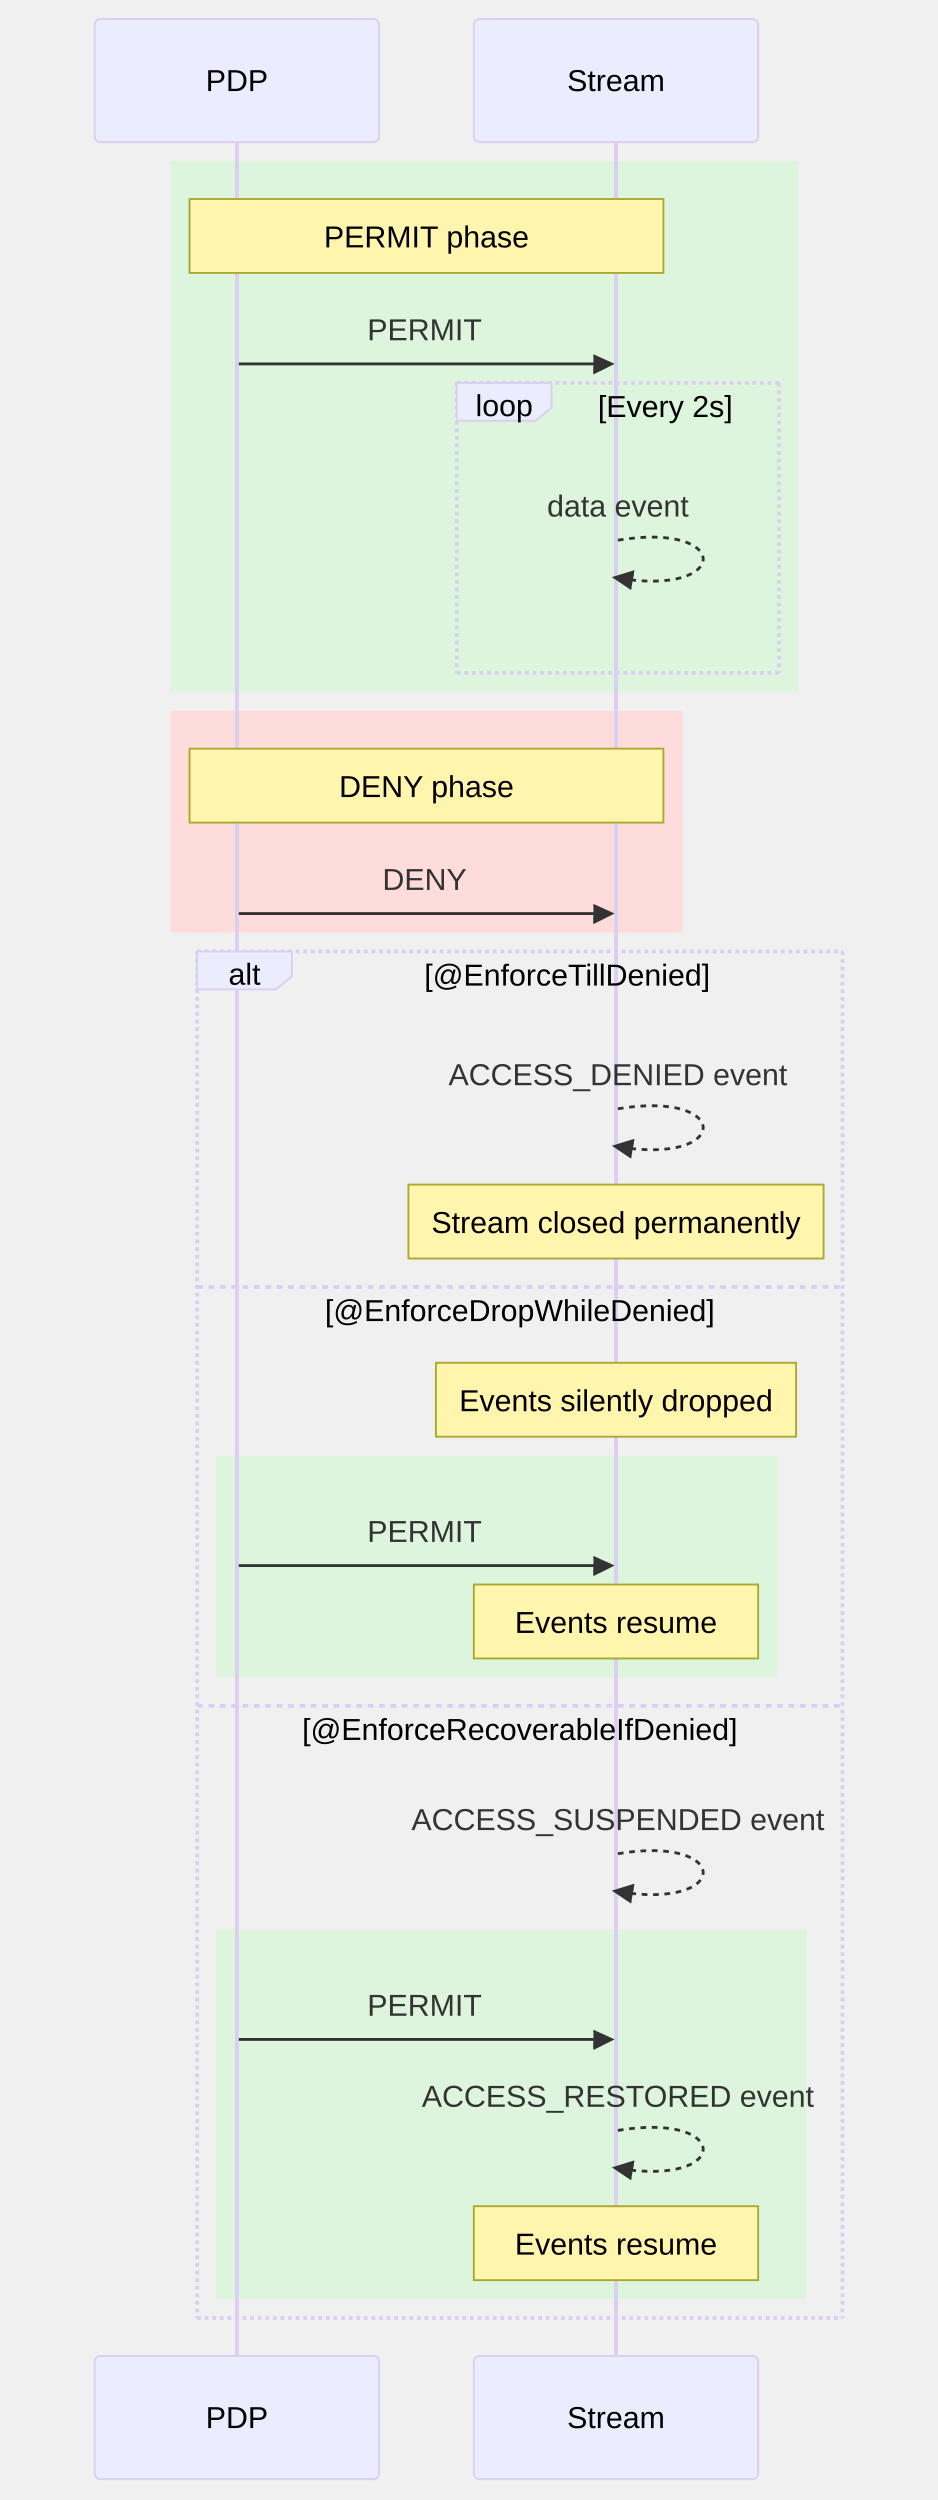
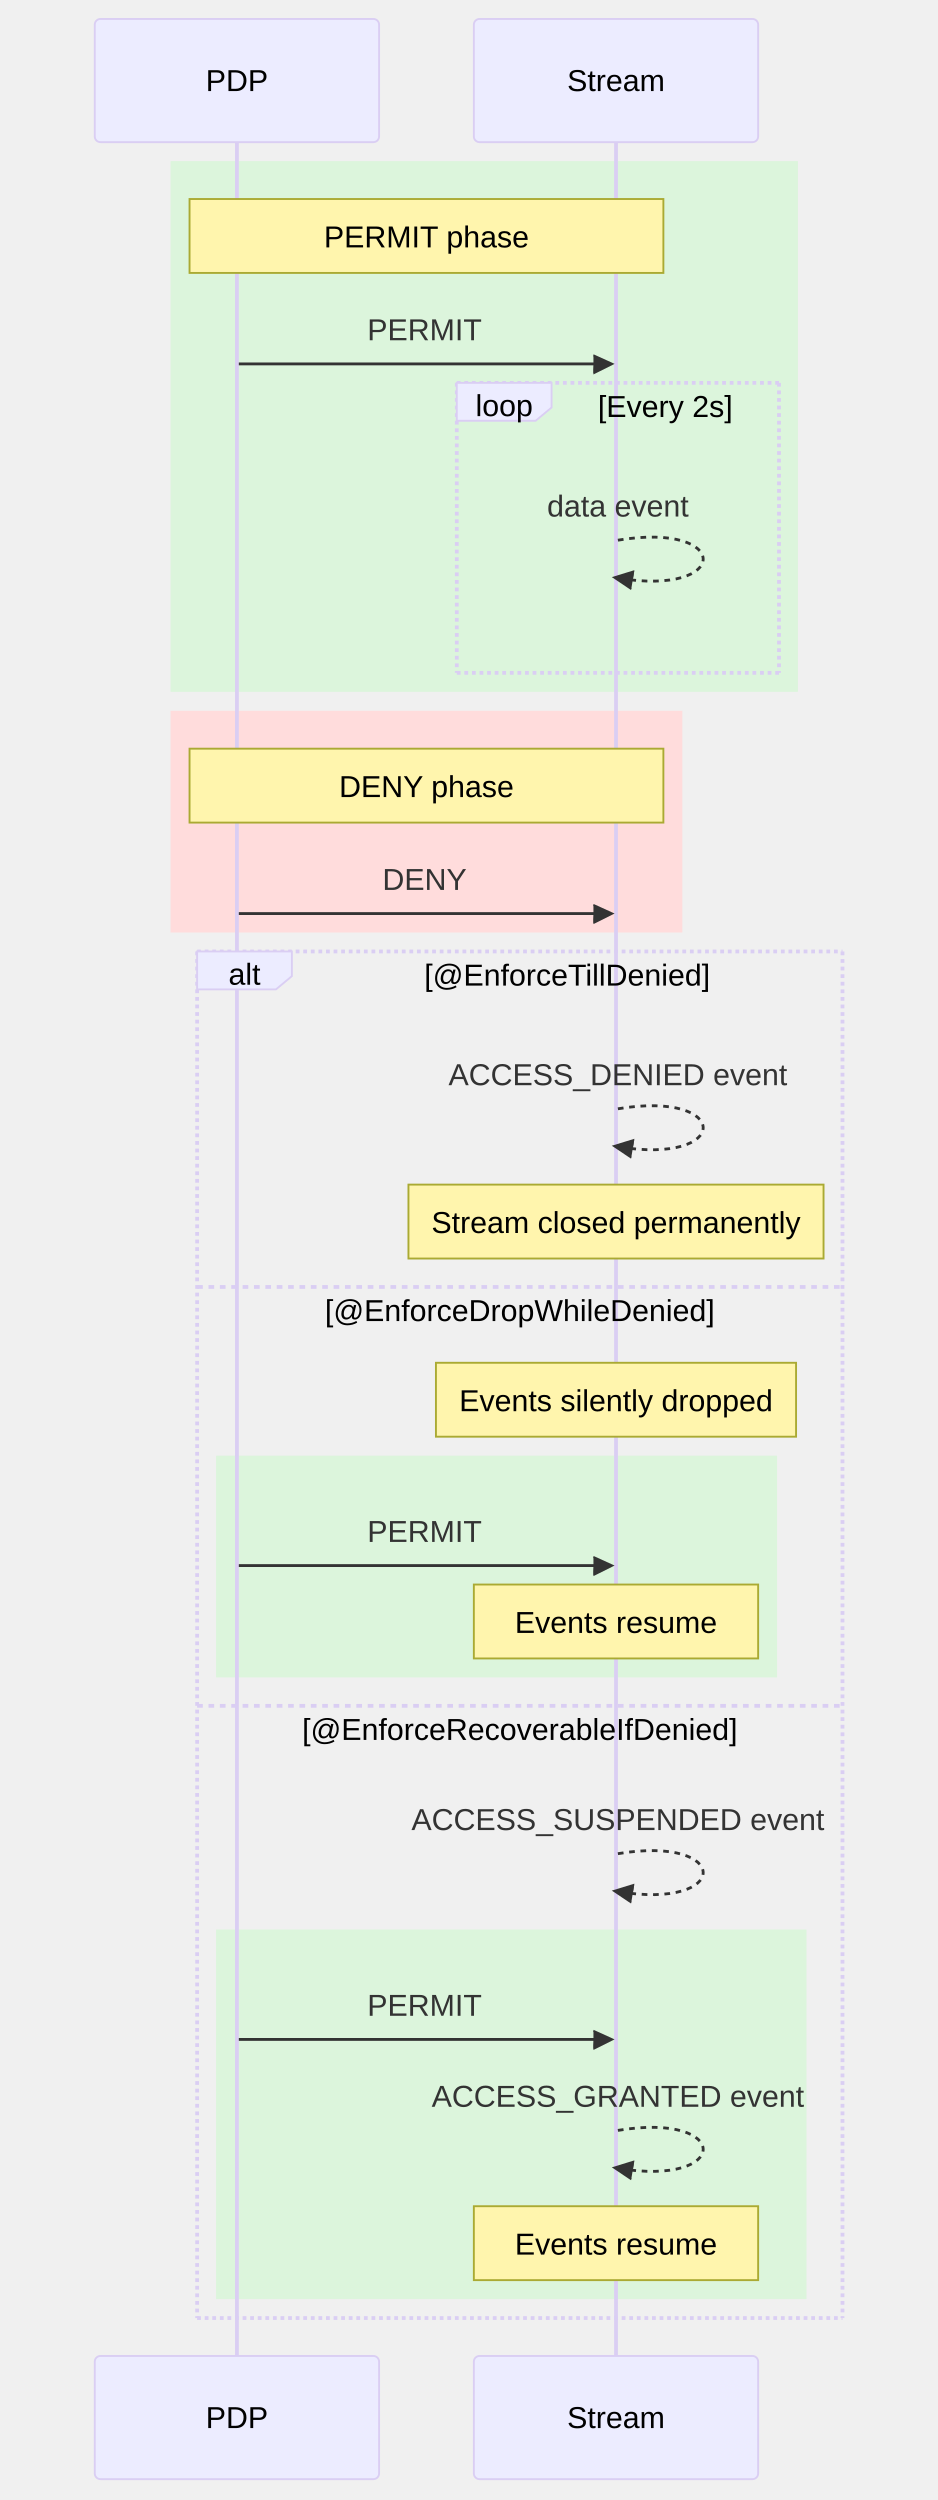
<svg xmlns="http://www.w3.org/2000/svg" id="container" width="494.5" height="1319" viewBox="-50 -10 494.5 1319" role="graphics-document document" aria-roledescription="sequence">
  <rect x="64" y="1008" fill="rgb(220, 245, 220)" width="311.5" height="195" class="rect" />
  <rect x="64" y="758" fill="rgb(220, 245, 220)" width="296" height="117" class="rect" />
  <rect x="40" y="365" fill="rgb(255, 220, 220)" width="270" height="117" class="rect" />
  <rect x="40" y="75" fill="rgb(220, 245, 220)" width="331" height="280" class="rect" />
  <g>
    <rect x="200" y="1233" fill="#eaeaea" stroke="#666" width="150" height="65" name="Stream" rx="3" ry="3" class="actor actor-bottom" />
    <text x="275" y="1265.5" dominant-baseline="central" alignment-baseline="central" class="actor actor-box" style="text-anchor: middle; font-size: 16px; font-weight: 400;">
      <tspan x="275" dy="0">Stream</tspan>
    </text>
  </g>
  <g>
    <rect x="0" y="1233" fill="#eaeaea" stroke="#666" width="150" height="65" name="PDP" rx="3" ry="3" class="actor actor-bottom" />
    <text x="75" y="1265.5" dominant-baseline="central" alignment-baseline="central" class="actor actor-box" style="text-anchor: middle; font-size: 16px; font-weight: 400;">
      <tspan x="75" dy="0">PDP</tspan>
    </text>
  </g>
  <g>
    <line id="actor1" x1="275" y1="65" x2="275" y2="1233" class="actor-line 200" stroke-width="0.5px" stroke="#999" name="Stream" />
    <g id="root-1">
      <rect x="200" y="0" fill="#eaeaea" stroke="#666" width="150" height="65" name="Stream" rx="3" ry="3" class="actor actor-top" />
      <text x="275" y="32.5" dominant-baseline="central" alignment-baseline="central" class="actor actor-box" style="text-anchor: middle; font-size: 16px; font-weight: 400;">
        <tspan x="275" dy="0">Stream</tspan>
      </text>
    </g>
  </g>
  <g>
    <line id="actor0" x1="75" y1="65" x2="75" y2="1233" class="actor-line 200" stroke-width="0.5px" stroke="#999" name="PDP" />
    <g id="root-0">
      <rect x="0" y="0" fill="#eaeaea" stroke="#666" width="150" height="65" name="PDP" rx="3" ry="3" class="actor actor-top" />
      <text x="75" y="32.5" dominant-baseline="central" alignment-baseline="central" class="actor actor-box" style="text-anchor: middle; font-size: 16px; font-weight: 400;">
        <tspan x="75" dy="0">PDP</tspan>
      </text>
    </g>
  </g>
  <style>#container{font-family:"trebuchet ms",verdana,arial,sans-serif;font-size:16px;fill:#333;}@keyframes edge-animation-frame{from{stroke-dashoffset:0;}}@keyframes dash{to{stroke-dashoffset:0;}}#container .edge-animation-slow{stroke-dasharray:9,5!important;stroke-dashoffset:900;animation:dash 50s linear infinite;stroke-linecap:round;}#container .edge-animation-fast{stroke-dasharray:9,5!important;stroke-dashoffset:900;animation:dash 20s linear infinite;stroke-linecap:round;}#container .error-icon{fill:#552222;}#container .error-text{fill:#552222;stroke:#552222;}#container .edge-thickness-normal{stroke-width:1px;}#container .edge-thickness-thick{stroke-width:3.5px;}#container .edge-pattern-solid{stroke-dasharray:0;}#container .edge-thickness-invisible{stroke-width:0;fill:none;}#container .edge-pattern-dashed{stroke-dasharray:3;}#container .edge-pattern-dotted{stroke-dasharray:2;}#container .marker{fill:#333333;stroke:#333333;}#container .marker.cross{stroke:#333333;}#container svg{font-family:"trebuchet ms",verdana,arial,sans-serif;font-size:16px;}#container p{margin:0;}#container .actor{stroke:hsl(259.626, 59.777%, 87.902%);fill:#ECECFF;}#container text.actor&gt;tspan{fill:black;stroke:none;}#container .actor-line{stroke:hsl(259.626, 59.777%, 87.902%);}#container .innerArc{stroke-width:1.5;stroke-dasharray:none;}#container .messageLine0{stroke-width:1.5;stroke-dasharray:none;stroke:#333;}#container .messageLine1{stroke-width:1.5;stroke-dasharray:2,2;stroke:#333;}#container #arrowhead path{fill:#333;stroke:#333;}#container .sequenceNumber{fill:white;}#container #sequencenumber{fill:#333;}#container #crosshead path{fill:#333;stroke:#333;}#container .messageText{fill:#333;stroke:none;}#container .labelBox{stroke:hsl(259.626, 59.777%, 87.902%);fill:#ECECFF;}#container .labelText,#container .labelText&gt;tspan{fill:black;stroke:none;}#container .loopText,#container .loopText&gt;tspan{fill:black;stroke:none;}#container .loopLine{stroke-width:2px;stroke-dasharray:2,2;stroke:hsl(259.626, 59.777%, 87.902%);fill:hsl(259.626, 59.777%, 87.902%);}#container .note{stroke:#aaaa33;fill:#fff5ad;}#container .noteText,#container .noteText&gt;tspan{fill:black;stroke:none;}#container .activation0{fill:#f4f4f4;stroke:#666;}#container .activation1{fill:#f4f4f4;stroke:#666;}#container .activation2{fill:#f4f4f4;stroke:#666;}#container .actorPopupMenu{position:absolute;}#container .actorPopupMenuPanel{position:absolute;fill:#ECECFF;box-shadow:0px 8px 16px 0px rgba(0,0,0,0.2);filter:drop-shadow(3px 5px 2px rgb(0 0 0 / 0.4));}#container .actor-man line{stroke:hsl(259.626, 59.777%, 87.902%);fill:#ECECFF;}#container .actor-man circle,#container line{stroke:hsl(259.626, 59.777%, 87.902%);fill:#ECECFF;stroke-width:2px;}#container :root{--mermaid-font-family:"trebuchet ms",verdana,arial,sans-serif;}</style>
  <g />
  <defs>
    <symbol id="computer" width="24" height="24">
      <path transform="scale(.5)" d="M2 2v13h20v-13h-20zm18 11h-16v-9h16v9zm-10.228 6l.466-1h3.524l.467 1h-4.457zm14.228 3h-24l2-6h2.104l-1.33 4h18.45l-1.297-4h2.073l2 6zm-5-10h-14v-7h14v7z" />
    </symbol>
  </defs>
  <defs>
    <symbol id="database" fill-rule="evenodd" clip-rule="evenodd">
      <path transform="scale(.5)" d="M12.258.001l.256.004.255.005.253.008.251.01.249.012.247.015.246.016.242.019.241.02.239.023.236.024.233.027.231.028.229.031.225.032.223.034.22.036.217.038.214.04.211.041.208.043.205.045.201.046.198.048.194.05.191.051.187.053.183.054.18.056.175.057.172.059.168.06.163.061.16.063.155.064.15.066.074.033.073.033.071.034.07.034.069.035.068.035.067.035.066.035.064.036.064.036.062.036.06.036.06.037.058.037.058.037.055.038.055.038.053.038.052.038.051.039.05.039.048.039.047.039.045.04.044.04.043.04.041.04.04.041.039.041.037.041.036.041.034.041.033.042.032.042.03.042.029.042.027.042.026.043.024.043.023.043.021.043.02.043.018.044.017.043.015.044.013.044.012.044.011.045.009.044.007.045.006.045.004.045.002.045.001.045v17l-.001.045-.002.045-.004.045-.006.045-.007.045-.009.044-.011.045-.012.044-.013.044-.015.044-.017.043-.018.044-.02.043-.021.043-.023.043-.024.043-.026.043-.027.042-.029.042-.03.042-.032.042-.033.042-.034.041-.036.041-.037.041-.039.041-.04.041-.041.04-.043.04-.044.04-.045.04-.047.039-.048.039-.05.039-.051.039-.052.038-.053.038-.055.038-.055.038-.058.037-.058.037-.06.037-.06.036-.062.036-.064.036-.064.036-.066.035-.067.035-.068.035-.069.035-.07.034-.071.034-.073.033-.074.033-.15.066-.155.064-.16.063-.163.061-.168.06-.172.059-.175.057-.18.056-.183.054-.187.053-.191.051-.194.05-.198.048-.201.046-.205.045-.208.043-.211.041-.214.04-.217.038-.22.036-.223.034-.225.032-.229.031-.231.028-.233.027-.236.024-.239.023-.241.02-.242.019-.246.016-.247.015-.249.012-.251.01-.253.008-.255.005-.256.004-.258.001-.258-.001-.256-.004-.255-.005-.253-.008-.251-.01-.249-.012-.247-.015-.245-.016-.243-.019-.241-.02-.238-.023-.236-.024-.234-.027-.231-.028-.228-.031-.226-.032-.223-.034-.22-.036-.217-.038-.214-.04-.211-.041-.208-.043-.204-.045-.201-.046-.198-.048-.195-.05-.19-.051-.187-.053-.184-.054-.179-.056-.176-.057-.172-.059-.167-.06-.164-.061-.159-.063-.155-.064-.151-.066-.074-.033-.072-.033-.072-.034-.07-.034-.069-.035-.068-.035-.067-.035-.066-.035-.064-.036-.063-.036-.062-.036-.061-.036-.06-.037-.058-.037-.057-.037-.056-.038-.055-.038-.053-.038-.052-.038-.051-.039-.049-.039-.049-.039-.046-.039-.046-.04-.044-.04-.043-.04-.041-.04-.04-.041-.039-.041-.037-.041-.036-.041-.034-.041-.033-.042-.032-.042-.03-.042-.029-.042-.027-.042-.026-.043-.024-.043-.023-.043-.021-.043-.02-.043-.018-.044-.017-.043-.015-.044-.013-.044-.012-.044-.011-.045-.009-.044-.007-.045-.006-.045-.004-.045-.002-.045-.001-.045v-17l.001-.045.002-.045.004-.045.006-.045.007-.045.009-.044.011-.045.012-.044.013-.044.015-.044.017-.043.018-.044.02-.043.021-.043.023-.043.024-.043.026-.043.027-.042.029-.042.03-.042.032-.042.033-.042.034-.041.036-.041.037-.041.039-.041.04-.041.041-.04.043-.04.044-.04.046-.04.046-.039.049-.039.049-.039.051-.039.052-.038.053-.038.055-.038.056-.038.057-.037.058-.037.06-.037.061-.036.062-.036.063-.036.064-.036.066-.035.067-.035.068-.035.069-.035.07-.034.072-.034.072-.033.074-.033.151-.066.155-.064.159-.063.164-.061.167-.06.172-.059.176-.057.179-.056.184-.054.187-.053.19-.051.195-.05.198-.048.201-.046.204-.045.208-.043.211-.041.214-.04.217-.038.22-.036.223-.034.226-.032.228-.031.231-.028.234-.027.236-.024.238-.023.241-.02.243-.019.245-.016.247-.015.249-.012.251-.01.253-.008.255-.005.256-.004.258-.001.258.001zm-9.258 20.499v.01l.001.021.003.021.004.022.005.021.006.022.007.022.009.023.01.022.011.023.012.023.013.023.015.023.016.024.017.023.018.024.019.024.021.024.022.025.023.024.024.025.052.049.056.05.061.051.066.051.07.051.075.051.079.052.084.052.088.052.092.052.097.052.102.051.105.052.11.052.114.051.119.051.123.051.127.05.131.05.135.05.139.048.144.049.147.047.152.047.155.047.16.045.163.045.167.043.171.043.176.041.178.041.183.039.187.039.19.037.194.035.197.035.202.033.204.031.209.03.212.029.216.027.219.025.222.024.226.021.23.02.233.018.236.016.24.015.243.012.246.01.249.008.253.005.256.004.259.001.26-.001.257-.004.254-.005.25-.008.247-.011.244-.012.241-.014.237-.016.233-.018.231-.021.226-.021.224-.024.22-.026.216-.027.212-.028.21-.031.205-.031.202-.034.198-.034.194-.036.191-.037.187-.039.183-.04.179-.04.175-.042.172-.043.168-.044.163-.045.16-.046.155-.046.152-.047.148-.048.143-.049.139-.049.136-.05.131-.05.126-.05.123-.051.118-.052.114-.051.11-.052.106-.052.101-.052.096-.052.092-.052.088-.053.083-.051.079-.052.074-.052.07-.051.065-.051.06-.051.056-.05.051-.05.023-.024.023-.025.021-.024.02-.024.019-.024.018-.024.017-.024.015-.023.014-.024.013-.023.012-.023.01-.023.01-.022.008-.022.006-.022.006-.022.004-.022.004-.021.001-.021.001-.021v-4.127l-.077.055-.08.053-.083.054-.085.053-.087.052-.09.052-.093.051-.095.05-.097.05-.1.049-.102.049-.105.048-.106.047-.109.047-.111.046-.114.045-.115.045-.118.044-.12.043-.122.042-.124.042-.126.041-.128.04-.13.04-.132.038-.134.038-.135.037-.138.037-.139.035-.142.035-.143.034-.144.033-.147.032-.148.031-.15.03-.151.03-.153.029-.154.027-.156.027-.158.026-.159.025-.161.024-.162.023-.163.022-.165.021-.166.02-.167.019-.169.018-.169.017-.171.016-.173.015-.173.014-.175.013-.175.012-.177.011-.178.01-.179.008-.179.008-.181.006-.182.005-.182.004-.184.003-.184.002h-.37l-.184-.002-.184-.003-.182-.004-.182-.005-.181-.006-.179-.008-.179-.008-.178-.01-.176-.011-.176-.012-.175-.013-.173-.014-.172-.015-.171-.016-.17-.017-.169-.018-.167-.019-.166-.02-.165-.021-.163-.022-.162-.023-.161-.024-.159-.025-.157-.026-.156-.027-.155-.027-.153-.029-.151-.03-.15-.03-.148-.031-.146-.032-.145-.033-.143-.034-.141-.035-.14-.035-.137-.037-.136-.037-.134-.038-.132-.038-.13-.04-.128-.04-.126-.041-.124-.042-.122-.042-.12-.044-.117-.043-.116-.045-.113-.045-.112-.046-.109-.047-.106-.047-.105-.048-.102-.049-.1-.049-.097-.05-.095-.05-.093-.052-.09-.051-.087-.052-.085-.053-.083-.054-.08-.054-.077-.054v4.127zm0-5.654v.011l.001.021.003.021.004.021.005.022.006.022.007.022.009.022.01.022.011.023.012.023.013.023.015.024.016.023.017.024.018.024.019.024.021.024.022.024.023.025.024.024.052.05.056.05.061.05.066.051.07.051.075.052.079.051.084.052.088.052.092.052.097.052.102.052.105.052.11.051.114.051.119.052.123.05.127.051.131.05.135.049.139.049.144.048.147.048.152.047.155.046.16.045.163.045.167.044.171.042.176.042.178.04.183.04.187.038.19.037.194.036.197.034.202.033.204.032.209.03.212.028.216.027.219.025.222.024.226.022.23.02.233.018.236.016.24.014.243.012.246.01.249.008.253.006.256.003.259.001.26-.001.257-.003.254-.006.25-.008.247-.01.244-.012.241-.015.237-.016.233-.018.231-.02.226-.022.224-.024.22-.025.216-.027.212-.029.21-.03.205-.032.202-.033.198-.035.194-.036.191-.037.187-.039.183-.039.179-.041.175-.042.172-.043.168-.044.163-.045.16-.045.155-.047.152-.047.148-.048.143-.048.139-.05.136-.049.131-.05.126-.051.123-.051.118-.051.114-.052.11-.052.106-.052.101-.052.096-.052.092-.052.088-.052.083-.052.079-.052.074-.051.07-.052.065-.051.06-.05.056-.051.051-.049.023-.025.023-.024.021-.025.02-.024.019-.024.018-.024.017-.024.015-.023.014-.023.013-.024.012-.022.01-.023.01-.023.008-.022.006-.022.006-.022.004-.021.004-.022.001-.021.001-.021v-4.139l-.077.054-.08.054-.083.054-.085.052-.087.053-.09.051-.093.051-.095.051-.097.05-.1.049-.102.049-.105.048-.106.047-.109.047-.111.046-.114.045-.115.044-.118.044-.12.044-.122.042-.124.042-.126.041-.128.04-.13.039-.132.039-.134.038-.135.037-.138.036-.139.036-.142.035-.143.033-.144.033-.147.033-.148.031-.15.03-.151.03-.153.028-.154.028-.156.027-.158.026-.159.025-.161.024-.162.023-.163.022-.165.021-.166.02-.167.019-.169.018-.169.017-.171.016-.173.015-.173.014-.175.013-.175.012-.177.011-.178.009-.179.009-.179.007-.181.007-.182.005-.182.004-.184.003-.184.002h-.37l-.184-.002-.184-.003-.182-.004-.182-.005-.181-.007-.179-.007-.179-.009-.178-.009-.176-.011-.176-.012-.175-.013-.173-.014-.172-.015-.171-.016-.17-.017-.169-.018-.167-.019-.166-.02-.165-.021-.163-.022-.162-.023-.161-.024-.159-.025-.157-.026-.156-.027-.155-.028-.153-.028-.151-.03-.15-.03-.148-.031-.146-.033-.145-.033-.143-.033-.141-.035-.14-.036-.137-.036-.136-.037-.134-.038-.132-.039-.13-.039-.128-.04-.126-.041-.124-.042-.122-.043-.12-.043-.117-.044-.116-.044-.113-.046-.112-.046-.109-.046-.106-.047-.105-.048-.102-.049-.1-.049-.097-.05-.095-.051-.093-.051-.09-.051-.087-.053-.085-.052-.083-.054-.08-.054-.077-.054v4.139zm0-5.666v.011l.001.02.003.022.004.021.005.022.006.021.007.022.009.023.01.022.011.023.012.023.013.023.015.023.016.024.017.024.018.023.019.024.021.025.022.024.023.024.024.025.052.05.056.05.061.05.066.051.07.051.075.052.079.051.084.052.088.052.092.052.097.052.102.052.105.051.11.052.114.051.119.051.123.051.127.05.131.05.135.05.139.049.144.048.147.048.152.047.155.046.16.045.163.045.167.043.171.043.176.042.178.04.183.04.187.038.19.037.194.036.197.034.202.033.204.032.209.03.212.028.216.027.219.025.222.024.226.021.23.02.233.018.236.017.24.014.243.012.246.01.249.008.253.006.256.003.259.001.26-.001.257-.003.254-.006.25-.008.247-.01.244-.013.241-.014.237-.016.233-.018.231-.02.226-.022.224-.024.22-.025.216-.027.212-.029.21-.03.205-.032.202-.033.198-.035.194-.036.191-.037.187-.039.183-.039.179-.041.175-.042.172-.043.168-.044.163-.045.16-.045.155-.047.152-.047.148-.048.143-.049.139-.049.136-.049.131-.051.126-.05.123-.051.118-.052.114-.051.11-.052.106-.052.101-.052.096-.052.092-.052.088-.052.083-.052.079-.052.074-.052.07-.051.065-.051.06-.051.056-.05.051-.049.023-.025.023-.025.021-.024.02-.024.019-.024.018-.024.017-.024.015-.023.014-.024.013-.023.012-.023.01-.022.01-.023.008-.022.006-.022.006-.022.004-.022.004-.021.001-.021.001-.021v-4.153l-.077.054-.08.054-.083.053-.085.053-.087.053-.09.051-.093.051-.095.051-.097.05-.1.049-.102.048-.105.048-.106.048-.109.046-.111.046-.114.046-.115.044-.118.044-.12.043-.122.043-.124.042-.126.041-.128.04-.13.039-.132.039-.134.038-.135.037-.138.036-.139.036-.142.034-.143.034-.144.033-.147.032-.148.032-.15.03-.151.03-.153.028-.154.028-.156.027-.158.026-.159.024-.161.024-.162.023-.163.023-.165.021-.166.02-.167.019-.169.018-.169.017-.171.016-.173.015-.173.014-.175.013-.175.012-.177.01-.178.01-.179.009-.179.007-.181.006-.182.006-.182.004-.184.003-.184.001-.185.001-.185-.001-.184-.001-.184-.003-.182-.004-.182-.006-.181-.006-.179-.007-.179-.009-.178-.01-.176-.01-.176-.012-.175-.013-.173-.014-.172-.015-.171-.016-.17-.017-.169-.018-.167-.019-.166-.02-.165-.021-.163-.023-.162-.023-.161-.024-.159-.024-.157-.026-.156-.027-.155-.028-.153-.028-.151-.03-.15-.03-.148-.032-.146-.032-.145-.033-.143-.034-.141-.034-.14-.036-.137-.036-.136-.037-.134-.038-.132-.039-.13-.039-.128-.041-.126-.041-.124-.041-.122-.043-.12-.043-.117-.044-.116-.044-.113-.046-.112-.046-.109-.046-.106-.048-.105-.048-.102-.048-.1-.05-.097-.049-.095-.051-.093-.051-.09-.052-.087-.052-.085-.053-.083-.053-.08-.054-.077-.054v4.153zm8.74-8.179l-.257.004-.254.005-.25.008-.247.011-.244.012-.241.014-.237.016-.233.018-.231.021-.226.022-.224.023-.22.026-.216.027-.212.028-.21.031-.205.032-.202.033-.198.034-.194.036-.191.038-.187.038-.183.04-.179.041-.175.042-.172.043-.168.043-.163.045-.16.046-.155.046-.152.048-.148.048-.143.048-.139.049-.136.05-.131.05-.126.051-.123.051-.118.051-.114.052-.11.052-.106.052-.101.052-.096.052-.092.052-.088.052-.083.052-.079.052-.074.051-.07.052-.065.051-.06.05-.056.05-.051.05-.023.025-.023.024-.021.024-.02.025-.019.024-.018.024-.017.023-.015.024-.014.023-.013.023-.012.023-.01.023-.01.022-.008.022-.006.023-.006.021-.004.022-.004.021-.001.021-.001.021.001.021.001.021.004.021.004.022.006.021.006.023.008.022.01.022.01.023.012.023.013.023.014.023.015.024.017.023.018.024.019.024.02.025.021.024.023.024.023.025.051.05.056.05.06.05.065.051.07.052.074.051.079.052.083.052.088.052.092.052.096.052.101.052.106.052.11.052.114.052.118.051.123.051.126.051.131.05.136.05.139.049.143.048.148.048.152.048.155.046.16.046.163.045.168.043.172.043.175.042.179.041.183.04.187.038.191.038.194.036.198.034.202.033.205.032.21.031.212.028.216.027.22.026.224.023.226.022.231.021.233.018.237.016.241.014.244.012.247.011.25.008.254.005.257.004.26.001.26-.001.257-.004.254-.005.25-.008.247-.011.244-.012.241-.014.237-.016.233-.018.231-.021.226-.022.224-.023.22-.026.216-.027.212-.028.21-.031.205-.032.202-.033.198-.034.194-.036.191-.038.187-.038.183-.04.179-.041.175-.042.172-.043.168-.043.163-.045.16-.046.155-.046.152-.048.148-.048.143-.048.139-.049.136-.05.131-.05.126-.051.123-.051.118-.051.114-.052.11-.052.106-.052.101-.052.096-.052.092-.052.088-.052.083-.052.079-.052.074-.051.07-.052.065-.051.06-.05.056-.05.051-.05.023-.025.023-.024.021-.024.02-.025.019-.024.018-.024.017-.023.015-.024.014-.023.013-.023.012-.023.01-.023.01-.022.008-.022.006-.023.006-.021.004-.022.004-.021.001-.021.001-.021-.001-.021-.001-.021-.004-.021-.004-.022-.006-.021-.006-.023-.008-.022-.01-.022-.01-.023-.012-.023-.013-.023-.014-.023-.015-.024-.017-.023-.018-.024-.019-.024-.02-.025-.021-.024-.023-.024-.023-.025-.051-.05-.056-.05-.06-.05-.065-.051-.07-.052-.074-.051-.079-.052-.083-.052-.088-.052-.092-.052-.096-.052-.101-.052-.106-.052-.11-.052-.114-.052-.118-.051-.123-.051-.126-.051-.131-.05-.136-.05-.139-.049-.143-.048-.148-.048-.152-.048-.155-.046-.16-.046-.163-.045-.168-.043-.172-.043-.175-.042-.179-.041-.183-.04-.187-.038-.191-.038-.194-.036-.198-.034-.202-.033-.205-.032-.21-.031-.212-.028-.216-.027-.22-.026-.224-.023-.226-.022-.231-.021-.233-.018-.237-.016-.241-.014-.244-.012-.247-.011-.25-.008-.254-.005-.257-.004-.26-.001-.26.001z" />
    </symbol>
  </defs>
  <defs>
    <symbol id="clock" width="24" height="24">
      <path transform="scale(.5)" d="M12 2c5.514 0 10 4.486 10 10s-4.486 10-10 10-10-4.486-10-10 4.486-10 10-10zm0-2c-6.627 0-12 5.373-12 12s5.373 12 12 12 12-5.373 12-12-5.373-12-12-12zm5.848 12.459c.202.038.202.333.001.372-1.907.361-6.045 1.111-6.547 1.111-.719 0-1.301-.582-1.301-1.301 0-.512.77-5.447 1.125-7.445.034-.192.312-.181.343.014l.985 6.238 5.394 1.011z" />
    </symbol>
  </defs>
  <defs>
    <marker id="arrowhead" refX="7.9" refY="5" markerUnits="userSpaceOnUse" markerWidth="12" markerHeight="12" orient="auto-start-reverse">
      <path d="M -1 0 L 10 5 L 0 10 z" />
    </marker>
  </defs>
  <defs>
    <marker id="crosshead" markerWidth="15" markerHeight="8" orient="auto" refX="4" refY="4.5">
      <path fill="none" stroke="#000000" stroke-width="1pt" d="M 1,2 L 6,7 M 6,2 L 1,7" style="stroke-dasharray: 0, 0;" />
    </marker>
  </defs>
  <defs>
    <marker id="filled-head" refX="15.5" refY="7" markerWidth="20" markerHeight="28" orient="auto">
      <path d="M 18,7 L9,13 L14,7 L9,1 Z" />
    </marker>
  </defs>
  <defs>
    <marker id="sequencenumber" refX="15" refY="15" markerWidth="60" markerHeight="40" orient="auto">
      <circle cx="15" cy="15" r="6" />
    </marker>
  </defs>
  <g>
    <rect x="50" y="95" fill="#EDF2AE" stroke="#666" width="250" height="39" class="note" />
    <text x="175" y="100" text-anchor="middle" dominant-baseline="middle" alignment-baseline="middle" class="noteText" dy="1em" style="font-size: 16px; font-weight: 400;">
      <tspan x="175">PERMIT phase</tspan>
    </text>
  </g>
  <g>
    <line x1="191" y1="192" x2="361" y2="192" class="loopLine" />
    <line x1="361" y1="192" x2="361" y2="345" class="loopLine" />
    <line x1="191" y1="345" x2="361" y2="345" class="loopLine" />
    <line x1="191" y1="192" x2="191" y2="345" class="loopLine" />
    <polygon points="191,192 241,192 241,205 232.6,212 191,212" class="labelBox" />
    <text x="216" y="205" text-anchor="middle" dominant-baseline="middle" alignment-baseline="middle" class="labelText" style="font-size: 16px; font-weight: 400;">loop</text>
    <text x="301" y="210" text-anchor="middle" class="loopText" style="font-size: 16px; font-weight: 400;">
      <tspan x="301">[Every 2s]</tspan>
    </text>
  </g>
  <g>
    <rect x="50" y="385" fill="#EDF2AE" stroke="#666" width="250" height="39" class="note" />
    <text x="175" y="390" text-anchor="middle" dominant-baseline="middle" alignment-baseline="middle" class="noteText" dy="1em" style="font-size: 16px; font-weight: 400;">
      <tspan x="175">DENY phase</tspan>
    </text>
  </g>
  <g>
    <rect x="165.5" y="615" fill="#EDF2AE" stroke="#666" width="219" height="39" class="note" />
    <text x="275" y="620" text-anchor="middle" dominant-baseline="middle" alignment-baseline="middle" class="noteText" dy="1em" style="font-size: 16px; font-weight: 400;">
      <tspan x="275">Stream closed permanently</tspan>
    </text>
  </g>
  <g>
    <rect x="180" y="709" fill="#EDF2AE" stroke="#666" width="190" height="39" class="note" />
    <text x="275" y="714" text-anchor="middle" dominant-baseline="middle" alignment-baseline="middle" class="noteText" dy="1em" style="font-size: 16px; font-weight: 400;">
      <tspan x="275">Events silently dropped</tspan>
    </text>
  </g>
  <g>
    <rect x="200" y="826" fill="#EDF2AE" stroke="#666" width="150" height="39" class="note" />
    <text x="275" y="831" text-anchor="middle" dominant-baseline="middle" alignment-baseline="middle" class="noteText" dy="1em" style="font-size: 16px; font-weight: 400;">
      <tspan x="275">Events resume</tspan>
    </text>
  </g>
  <g>
    <rect x="200" y="1154" fill="#EDF2AE" stroke="#666" width="150" height="39" class="note" />
    <text x="275" y="1159" text-anchor="middle" dominant-baseline="middle" alignment-baseline="middle" class="noteText" dy="1em" style="font-size: 16px; font-weight: 400;">
      <tspan x="275">Events resume</tspan>
    </text>
  </g>
  <g>
    <line x1="54" y1="492" x2="394.5" y2="492" class="loopLine" />
    <line x1="394.5" y1="492" x2="394.5" y2="1213" class="loopLine" />
    <line x1="54" y1="1213" x2="394.5" y2="1213" class="loopLine" />
    <line x1="54" y1="492" x2="54" y2="1213" class="loopLine" />
    <line x1="54" y1="669" x2="394.5" y2="669" class="loopLine" style="stroke-dasharray: 3, 3;" />
    <line x1="54" y1="890" x2="394.5" y2="890" class="loopLine" style="stroke-dasharray: 3, 3;" />
    <polygon points="54,492 104,492 104,505 95.6,512 54,512" class="labelBox" />
    <text x="79" y="505" text-anchor="middle" dominant-baseline="middle" alignment-baseline="middle" class="labelText" style="font-size: 16px; font-weight: 400;">alt</text>
    <text x="249.25" y="510" text-anchor="middle" class="loopText" style="font-size: 16px; font-weight: 400;">
      <tspan x="249.25">[@EnforceTillDenied]</tspan>
    </text>
    <text x="224.25" y="687" text-anchor="middle" class="loopText" style="font-size: 16px; font-weight: 400;">[@EnforceDropWhileDenied]</text>
    <text x="224.25" y="908" text-anchor="middle" class="loopText" style="font-size: 16px; font-weight: 400;">[@EnforceRecoverableIfDenied]</text>
  </g>
  <text x="174" y="149" text-anchor="middle" dominant-baseline="middle" alignment-baseline="middle" class="messageText" dy="1em" style="font-size: 16px; font-weight: 400;">PERMIT</text>
  <line x1="76" y1="182" x2="271" y2="182" class="messageLine0" stroke-width="2" stroke="none" marker-end="url(#arrowhead)" style="fill: none;" />
  <text x="276" y="242" text-anchor="middle" dominant-baseline="middle" alignment-baseline="middle" class="messageText" dy="1em" style="font-size: 16px; font-weight: 400;">data event</text>
  <path d="M 276,275 C 336,265 336,305 276,295" class="messageLine1" stroke-width="2" stroke="none" marker-end="url(#arrowhead)" style="stroke-dasharray: 3, 3; fill: none;" />
  <text x="174" y="439" text-anchor="middle" dominant-baseline="middle" alignment-baseline="middle" class="messageText" dy="1em" style="font-size: 16px; font-weight: 400;">DENY</text>
  <line x1="76" y1="472" x2="271" y2="472" class="messageLine0" stroke-width="2" stroke="none" marker-end="url(#arrowhead)" style="fill: none;" />
  <text x="276" y="542" text-anchor="middle" dominant-baseline="middle" alignment-baseline="middle" class="messageText" dy="1em" style="font-size: 16px; font-weight: 400;">ACCESS_DENIED event</text>
  <path d="M 276,575 C 336,565 336,605 276,595" class="messageLine1" stroke-width="2" stroke="none" marker-end="url(#arrowhead)" style="stroke-dasharray: 3, 3; fill: none;" />
  <text x="174" y="783" text-anchor="middle" dominant-baseline="middle" alignment-baseline="middle" class="messageText" dy="1em" style="font-size: 16px; font-weight: 400;">PERMIT</text>
  <line x1="76" y1="816" x2="271" y2="816" class="messageLine0" stroke-width="2" stroke="none" marker-end="url(#arrowhead)" style="fill: none;" />
  <text x="276" y="935" text-anchor="middle" dominant-baseline="middle" alignment-baseline="middle" class="messageText" dy="1em" style="font-size: 16px; font-weight: 400;">ACCESS_SUSPENDED event</text>
  <path d="M 276,968 C 336,958 336,998 276,988" class="messageLine1" stroke-width="2" stroke="none" marker-end="url(#arrowhead)" style="stroke-dasharray: 3, 3; fill: none;" />
  <text x="174" y="1033" text-anchor="middle" dominant-baseline="middle" alignment-baseline="middle" class="messageText" dy="1em" style="font-size: 16px; font-weight: 400;">PERMIT</text>
  <line x1="76" y1="1066" x2="271" y2="1066" class="messageLine0" stroke-width="2" stroke="none" marker-end="url(#arrowhead)" style="fill: none;" />
-   <text x="276" y="1081" text-anchor="middle" dominant-baseline="middle" alignment-baseline="middle" class="messageText" dy="1em" style="font-size: 16px; font-weight: 400;">ACCESS_RESTORED event</text>
+   <text x="276" y="1081" text-anchor="middle" dominant-baseline="middle" alignment-baseline="middle" class="messageText" dy="1em" style="font-size: 16px; font-weight: 400;">ACCESS_GRANTED event</text>
  <path d="M 276,1114 C 336,1104 336,1144 276,1134" class="messageLine1" stroke-width="2" stroke="none" marker-end="url(#arrowhead)" style="stroke-dasharray: 3, 3; fill: none;" />
</svg>
